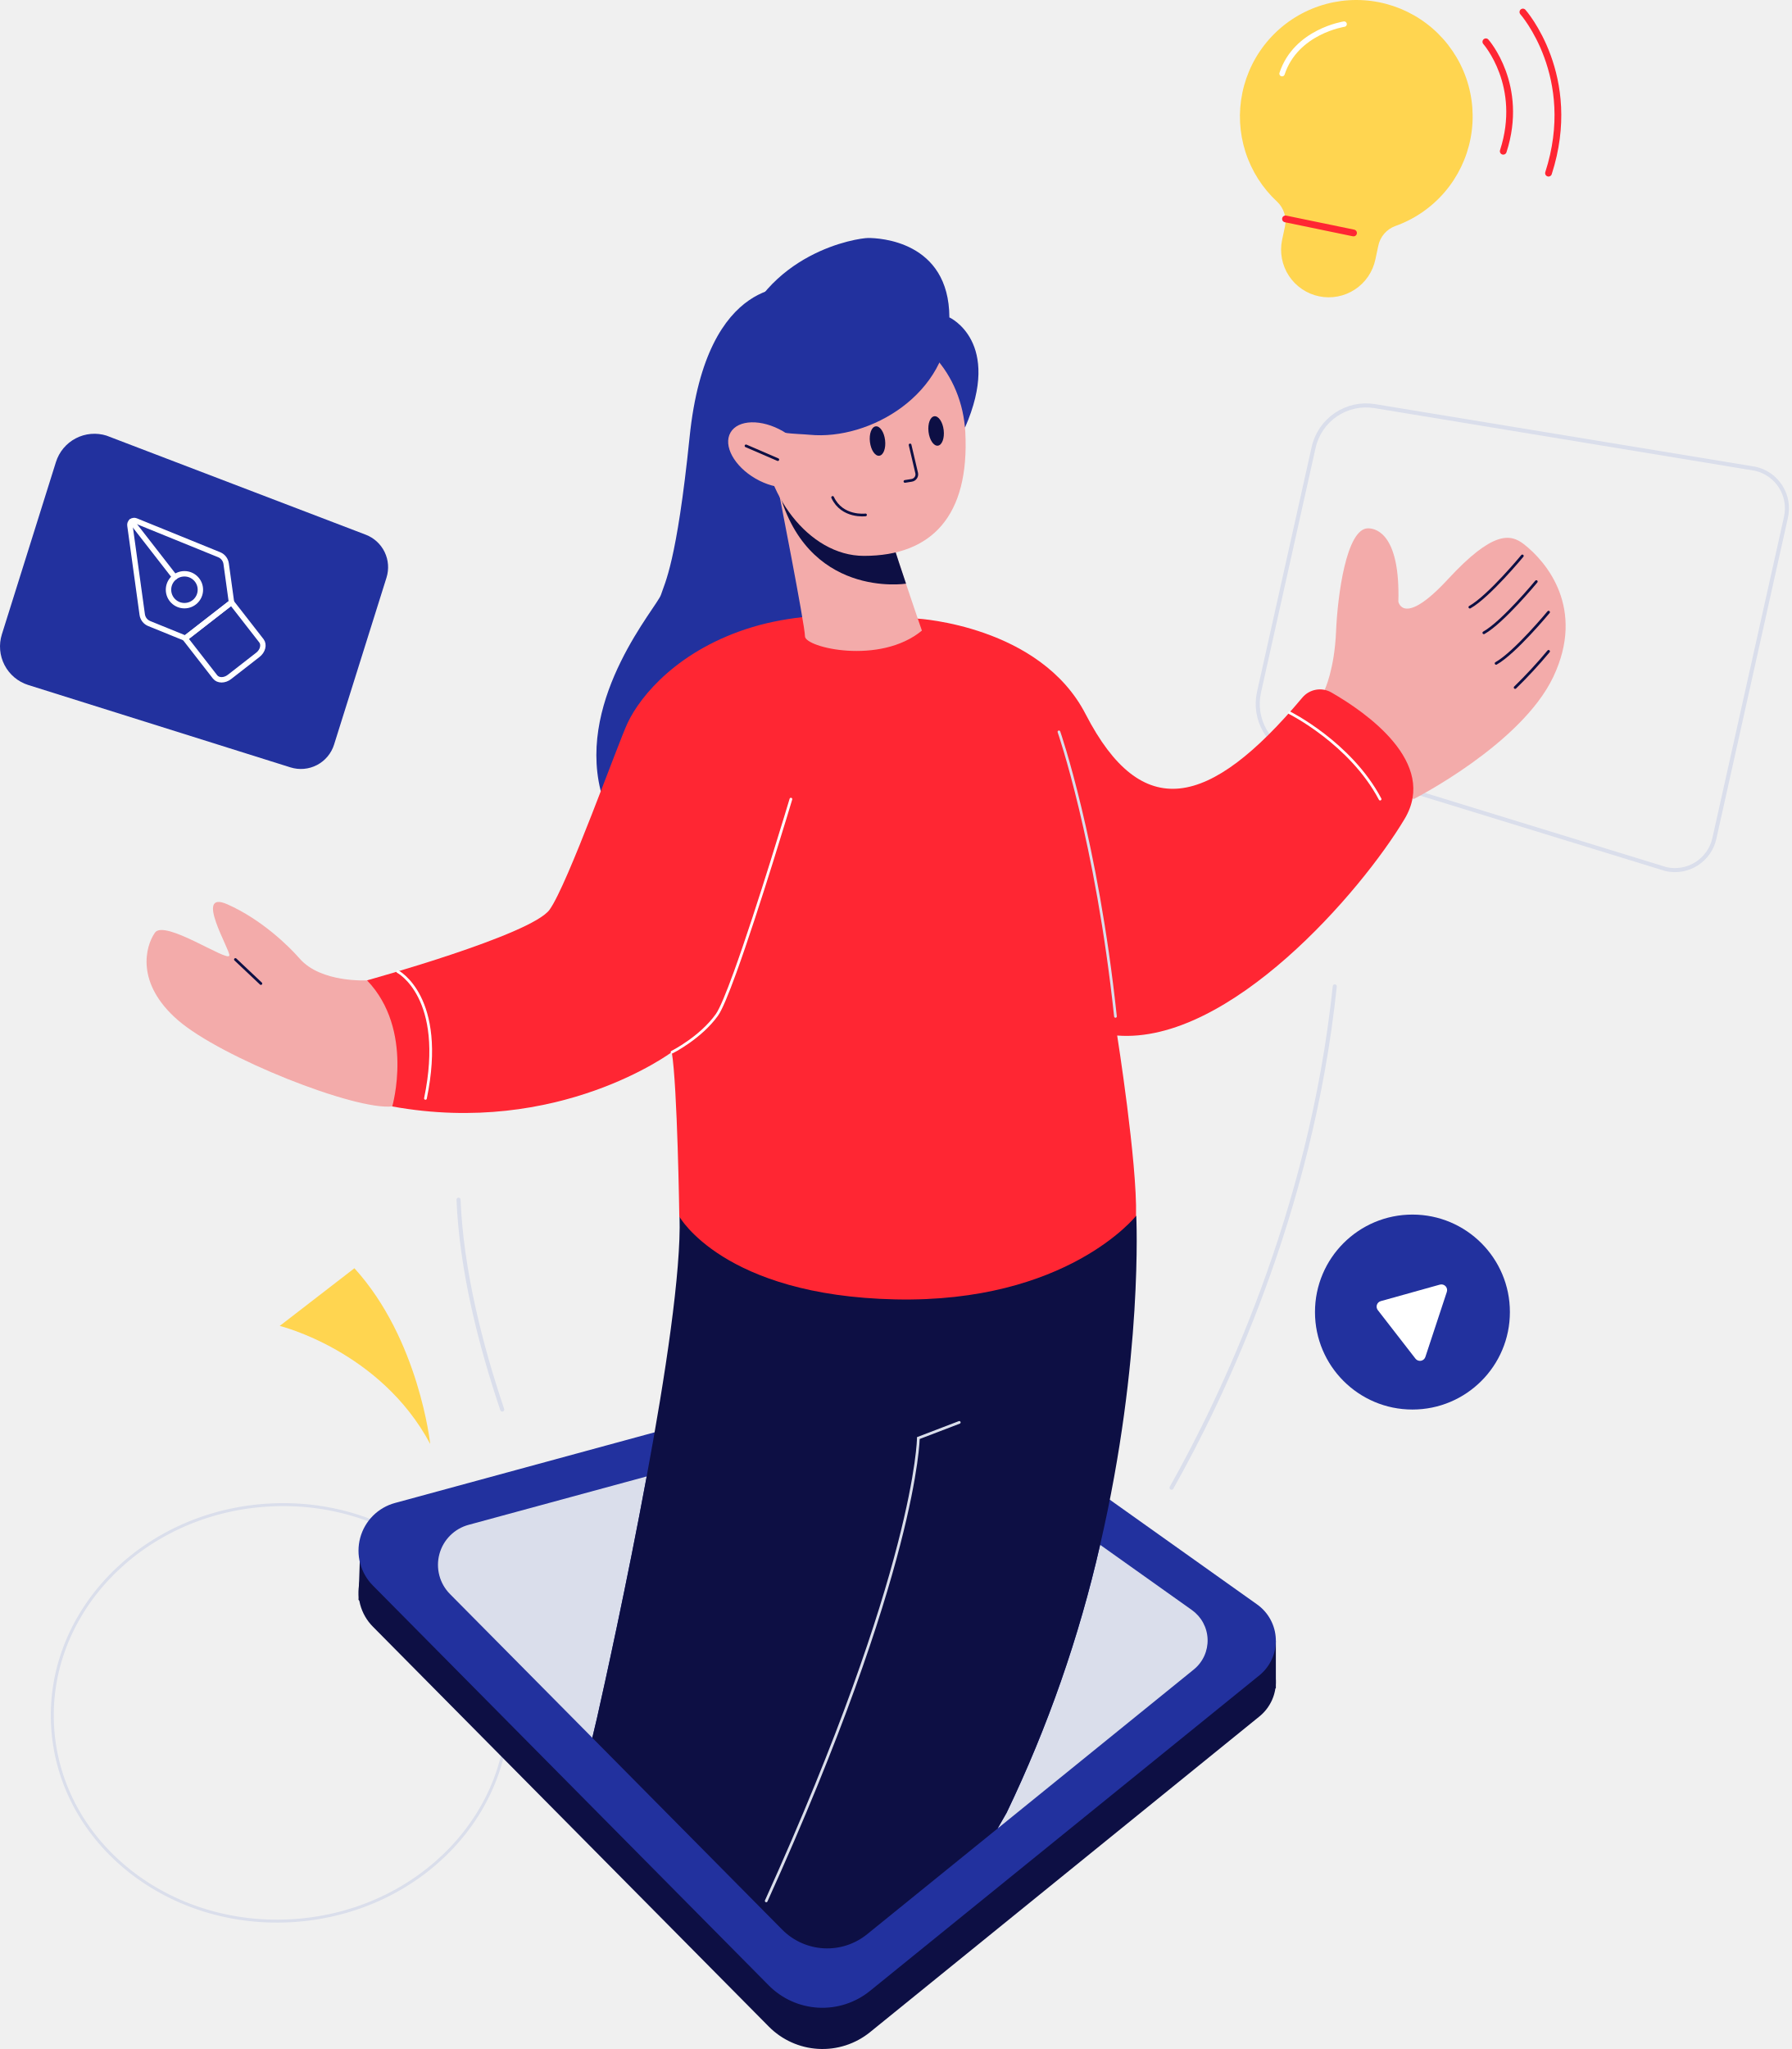
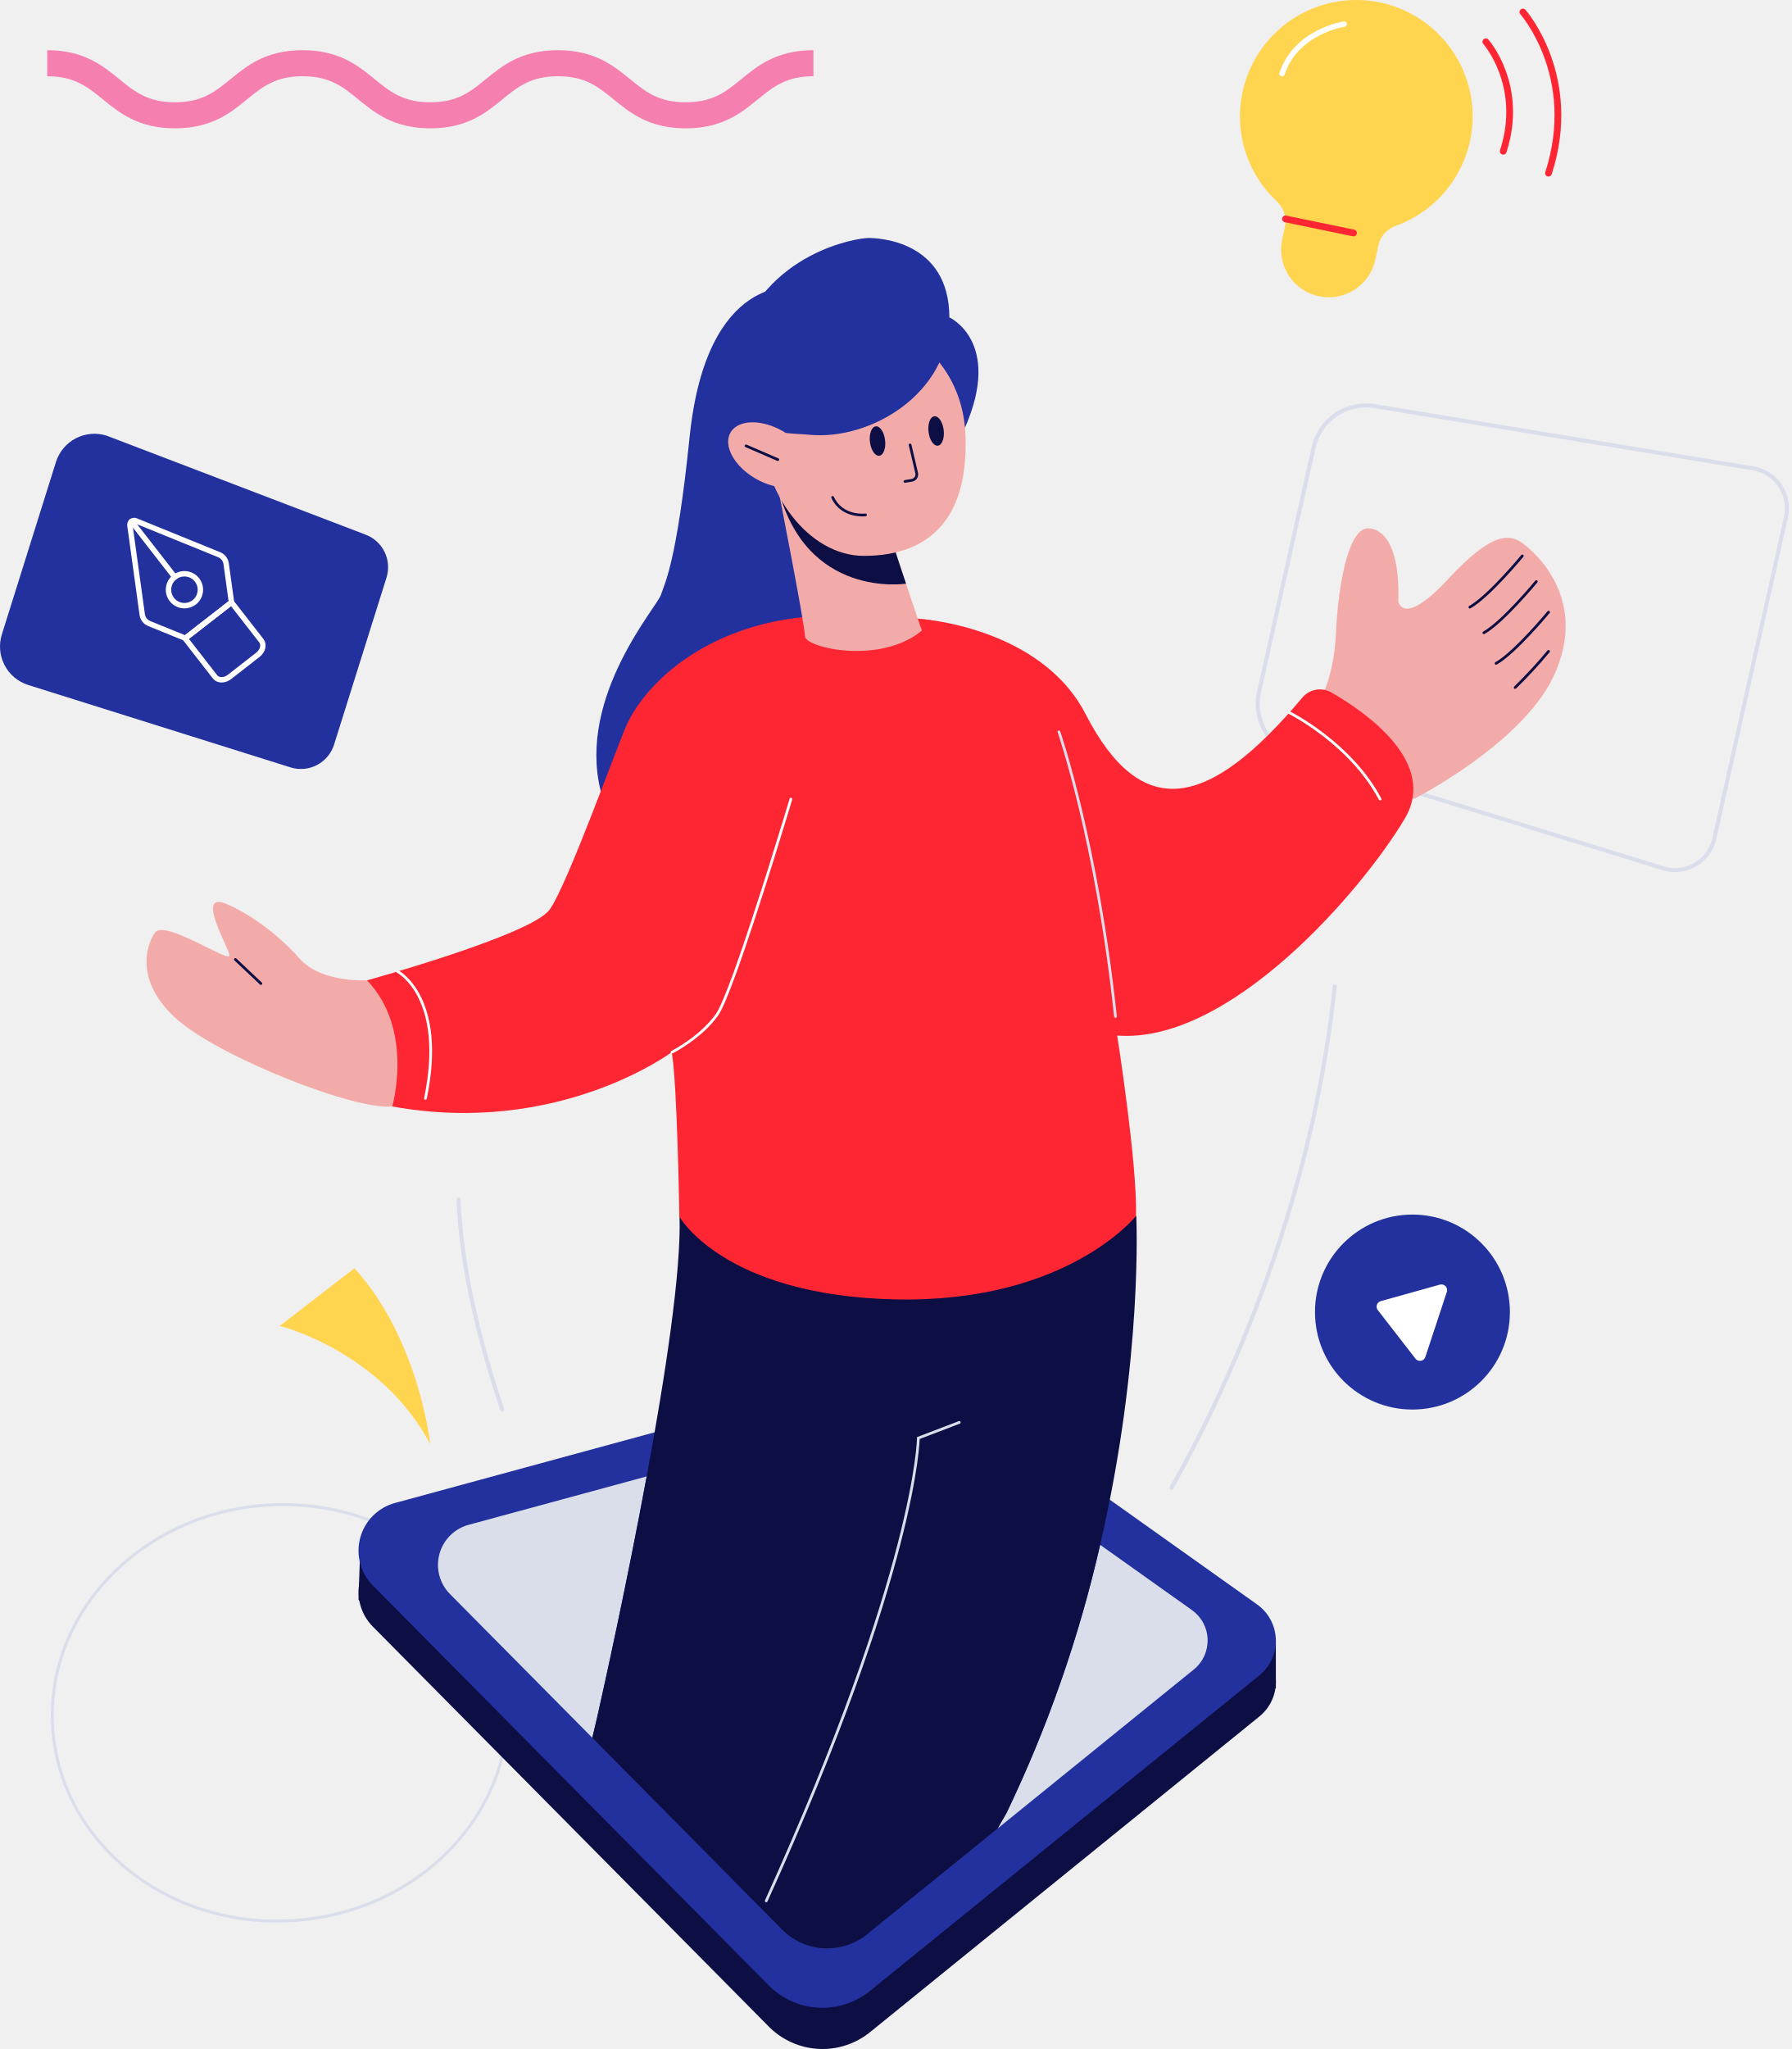
<svg xmlns="http://www.w3.org/2000/svg" width="607" height="694" viewBox="0 0 607 694" fill="none">
  <path d="M438.947 255.794L564.418 294.374C566.177 294.77 567.997 294.815 569.773 294.506C571.549 294.198 573.247 293.542 574.77 292.577C576.293 291.611 577.61 290.355 578.646 288.88C579.683 287.404 580.418 285.739 580.811 283.98L605.072 175.161C605.865 171.608 605.215 167.885 603.264 164.811C601.312 161.737 598.22 159.563 594.667 158.769L465.754 137.555C461.167 136.8 456.466 137.83 452.615 140.431C448.763 143.033 446.053 147.01 445.041 151.546L426.537 234.474C425.547 238.937 426.275 243.609 428.574 247.56C430.874 251.511 434.577 254.45 438.947 255.794V255.794Z" stroke="#DADEEB" stroke-width="1.374" stroke-miterlimit="10" stroke-linecap="round" />
  <path d="M396.905 503.892C413.905 473.778 444.154 411.061 452.206 334.093" stroke="#DADEEB" stroke-width="1.374" stroke-miterlimit="10" stroke-linecap="round" />
  <path d="M170.156 477.424C162.76 455.525 156.319 430.174 155.345 406.328" stroke="#DADEEB" stroke-width="1.374" stroke-miterlimit="10" stroke-linecap="round" />
  <path d="M145.752 489.071C145.752 489.071 141.981 453.624 120.073 429.556L94.771 449.092C94.771 449.092 128.887 457.462 145.752 489.071Z" fill="#FFD550" />
  <path d="M89.854 509.834C47.278 512.886 15.101 546.879 17.881 585.673C20.662 624.468 57.359 653.524 99.935 650.472C142.512 647.42 174.688 613.427 171.908 574.633C169.127 535.838 132.431 506.782 89.854 509.834Z" stroke="#DADEEB" />
  <path d="M124.42 332.039C124.42 332.039 108.799 333.003 101.529 324.681C97.807 320.429 88.646 311.452 77.055 306.302C65.465 301.153 78.145 321.972 77.701 323.659C77.123 325.916 55.706 311.288 52.486 315.897C49.265 320.506 45.823 333.013 60.316 345.568C74.809 358.122 120.293 376.212 132.964 374.737C145.634 373.261 140.553 343.928 124.42 332.039Z" fill="#F3ABAA" />
  <path d="M79.756 324.981L88.386 333.129" stroke="#0D0F44" stroke-width="0.916" stroke-miterlimit="10" stroke-linecap="round" />
  <path d="M448.782 233.664C448.782 233.664 452.099 226.722 452.639 213.955C453.141 201.795 456.13 178.942 463.488 178.942C466.969 178.942 474.355 182.018 473.747 203.772C473.747 203.772 475.387 212.595 490.564 196.173C505.742 179.752 511.711 180.803 516.204 184.265C524.169 190.417 537.139 206.231 526.262 229.209C515.385 252.188 478.868 270.673 478.868 270.673L448.782 233.664Z" fill="#F3ABAA" />
  <path d="M515.751 188.286C515.751 188.286 504.411 202.027 497.97 205.643" stroke="#0D0F44" stroke-width="0.916" stroke-miterlimit="10" stroke-linecap="round" />
  <path d="M520.487 196.974C520.487 196.974 509.156 210.715 502.706 214.331" stroke="#0D0F44" stroke-width="0.916" stroke-miterlimit="10" stroke-linecap="round" />
  <path d="M524.64 207.33C524.64 207.33 513.31 221.052 506.859 224.687" stroke="#0D0F44" stroke-width="0.916" stroke-miterlimit="10" stroke-linecap="round" />
  <path d="M524.64 220.609C521.078 224.887 517.296 228.978 513.31 232.864" stroke="#0D0F44" stroke-width="0.916" stroke-miterlimit="10" stroke-linecap="round" />
-   <path d="M425.914 557.36L320.461 482.408C317.21 480.097 313.487 478.536 309.56 477.839C305.633 477.142 301.6 477.326 297.752 478.377L133.826 522.994C130.997 523.76 128.418 525.255 126.349 527.331C124.279 529.406 122.79 531.988 122.032 534.819C121.273 537.651 121.271 540.631 122.026 543.463C122.781 546.295 124.266 548.88 126.334 550.958L260.445 686.39C264.904 690.905 270.881 693.603 277.218 693.96C283.554 694.316 289.797 692.305 294.734 688.318L426.695 581.351C428.497 579.885 429.936 578.022 430.9 575.908C431.863 573.793 432.326 571.485 432.25 569.162C432.174 566.84 431.563 564.566 430.464 562.519C429.365 560.472 427.808 558.706 425.914 557.36Z" fill="#0D0F44" />
+   <path d="M425.914 557.36L320.461 482.408C317.21 480.097 313.487 478.536 309.56 477.839C305.633 477.142 301.6 477.326 297.752 478.377L133.826 522.994C130.997 523.76 128.418 525.255 126.349 527.331C124.279 529.406 122.79 531.988 122.032 534.819C121.273 537.651 121.271 540.631 122.026 543.463C122.781 546.295 124.266 548.88 126.334 550.958L260.445 686.39C264.904 690.905 270.881 693.603 277.218 693.96C283.554 694.316 289.797 692.305 294.734 688.318L426.695 581.351C428.497 579.885 429.936 578.022 430.9 575.908C431.863 573.793 432.326 571.485 432.25 569.162C432.174 566.84 431.563 564.566 430.464 562.519C429.365 560.472 427.808 558.706 425.914 557.36V557.36Z" fill="#0D0F44" />
  <path d="M122.167 520.459L121.454 541.865L131.926 550.785L122.167 520.459Z" fill="#0D0F44" />
  <path d="M432.247 555.692V571.767L416.124 580.185L432.247 555.692Z" fill="#0D0F44" />
  <path d="M425.91 543.437L320.457 468.474C317.206 466.163 313.483 464.603 309.556 463.906C305.628 463.209 301.596 463.393 297.748 464.444L133.822 509.06C130.993 509.826 128.414 511.322 126.345 513.397C124.275 515.472 122.786 518.055 122.028 520.886C121.269 523.717 121.267 526.698 122.022 529.53C122.777 532.362 124.262 534.946 126.33 537.024L260.44 672.456C264.906 676.965 270.887 679.654 277.223 680.002C283.559 680.349 289.799 678.33 294.73 674.337L426.691 567.418C428.491 565.952 429.929 564.089 430.891 561.976C431.854 559.862 432.315 557.555 432.24 555.234C432.164 552.913 431.553 550.641 430.455 548.594C429.357 546.548 427.802 544.783 425.91 543.437Z" fill="#22319E" />
-   <path d="M152.465 539.926L200.678 588.593L202.279 581.843C204.738 570.937 212.414 536.301 219.106 500.063L158.781 516.456C156.404 517.095 154.237 518.348 152.496 520.088C150.756 521.828 149.503 523.995 148.864 526.372C148.224 528.749 148.22 531.252 148.852 533.631C149.484 536.01 150.73 538.18 152.465 539.926Z" fill="#DADEEB" />
-   <path d="M341.04 613.973L337.983 619.315L404.47 565.441C405.981 564.211 407.187 562.649 407.994 560.876C408.802 559.102 409.188 557.166 409.124 555.219C409.06 553.272 408.546 551.366 407.623 549.65C406.7 547.934 405.393 546.454 403.804 545.327L372.716 523.235C365.576 554.568 354.951 585.004 341.04 613.973Z" fill="#DADEEB" />
+   <path d="M152.465 539.926L200.678 588.593L202.279 581.843C204.738 570.937 212.414 536.301 219.106 500.063L158.781 516.456C156.404 517.095 154.237 518.348 152.496 520.088C150.756 521.828 149.503 523.995 148.864 526.372C148.224 528.749 148.22 531.252 148.852 533.631C149.484 536.01 150.73 538.18 152.465 539.926V539.926Z" fill="#DADEEB" />
+   <path d="M341.04 613.973L337.983 619.315L404.47 565.441C405.981 564.211 407.187 562.649 407.994 560.876C408.802 559.102 409.188 557.166 409.124 555.219C409.06 553.272 408.546 551.366 407.623 549.65C406.7 547.934 405.393 546.454 403.804 545.327L372.716 523.235C365.576 554.568 354.951 585.004 341.04 613.973V613.973Z" fill="#DADEEB" />
  <path d="M269.554 97.288C269.554 97.288 239.353 92.206 233.635 147.999C229.247 190.812 225.178 197.475 223.925 201.467C222.671 205.46 195.7 235.853 203.434 267.559C203.434 267.559 215.468 308.058 252.891 314.856C290.315 321.654 294.731 230.367 294.731 230.367C294.731 230.367 299.822 112.215 269.554 97.288Z" fill="#22319E" />
  <path d="M478.521 477.412C460.286 477.412 445.504 462.63 445.504 444.396C445.504 426.161 460.286 411.379 478.521 411.379C496.755 411.379 511.538 426.161 511.538 444.396C511.538 462.63 496.755 477.412 478.521 477.412Z" fill="#22319E" />
  <path d="M466.813 443.769L479.532 460.162C479.745 460.444 480.031 460.661 480.36 460.791C480.689 460.921 481.047 460.958 481.395 460.899C481.743 460.839 482.068 460.685 482.335 460.453C482.601 460.221 482.799 459.92 482.906 459.583L490.167 437.579C490.281 437.244 490.3 436.885 490.223 436.54C490.146 436.195 489.976 435.878 489.731 435.624C489.487 435.369 489.177 435.187 488.835 435.096C488.494 435.005 488.134 435.01 487.795 435.11L467.825 440.684C467.512 440.765 467.224 440.923 466.988 441.144C466.753 441.365 466.576 441.642 466.475 441.95C466.374 442.257 466.352 442.585 466.411 442.903C466.47 443.221 466.608 443.519 466.813 443.769Z" fill="white" />
-   <path d="M9.56 232.006L98.408 259.912C99.884 260.376 101.438 260.544 102.979 260.407C104.521 260.27 106.02 259.831 107.392 259.115C108.764 258.399 109.981 257.419 110.974 256.232C111.967 255.045 112.717 253.675 113.18 252.198L130.942 195.644C131.842 192.779 131.615 189.679 130.307 186.977C128.999 184.274 126.708 182.173 123.903 181.102L36.087 147.546C34.374 147.007 32.572 146.812 30.784 146.97C28.996 147.129 27.256 147.638 25.665 148.469C24.074 149.3 22.662 150.437 21.51 151.814C20.358 153.191 19.489 154.781 18.952 156.494L0.631 214.861C-0.458 218.319 -0.128 222.067 1.546 225.282C3.221 228.497 6.103 230.916 9.56 232.006Z" fill="#22319E" />
+   <path d="M9.56 232.006L98.408 259.912C99.884 260.376 101.438 260.544 102.979 260.407C104.521 260.27 106.02 259.831 107.392 259.115C108.764 258.399 109.981 257.419 110.974 256.232C111.967 255.045 112.717 253.675 113.18 252.198L130.942 195.644C131.842 192.779 131.615 189.679 130.307 186.977C128.999 184.274 126.708 182.173 123.903 181.102L36.087 147.546C34.374 147.007 32.572 146.812 30.784 146.97C28.996 147.129 27.256 147.638 25.665 148.469C24.074 149.3 22.662 150.437 21.51 151.814C20.358 153.191 19.489 154.781 18.952 156.494L0.631 214.861C-0.458 218.319 -0.128 222.067 1.546 225.282C3.221 228.497 6.103 230.916 9.56 232.006V232.006Z" fill="#22319E" />
  <path d="M50.522 211.187L62.797 216.172L78.428 204.022L76.615 190.908C76.521 190.245 76.255 189.618 75.844 189.089C75.433 188.559 74.891 188.146 74.272 187.89L46 176.396C45.763 176.3 45.505 176.269 45.252 176.305C44.999 176.34 44.76 176.442 44.559 176.599C44.358 176.756 44.201 176.964 44.105 177.201C44.01 177.438 43.978 177.695 44.014 177.948L48.189 208.178C48.284 208.839 48.549 209.463 48.958 209.991C49.367 210.518 49.906 210.93 50.522 211.187V211.187Z" stroke="white" stroke-width="1.832" stroke-miterlimit="10" stroke-linecap="round" />
  <path d="M62.718 216.231L72.853 229.258C73.884 230.579 76.083 230.589 77.77 229.258L87.355 221.795C89.043 220.483 89.573 218.343 88.551 217.022L78.426 204.023L62.718 216.231Z" stroke="white" stroke-width="1.832" stroke-miterlimit="10" stroke-linecap="round" />
  <path d="M44.55 176.599L59.207 195.45" stroke="white" stroke-width="1.832" stroke-miterlimit="10" stroke-linecap="round" />
  <path d="M62.487 205.141C59.505 205.141 57.087 202.724 57.087 199.742C57.087 196.759 59.505 194.342 62.487 194.342C65.47 194.342 67.887 196.759 67.887 199.742C67.887 202.724 65.47 205.141 62.487 205.141Z" stroke="white" stroke-width="1.832" stroke-miterlimit="10" stroke-linecap="round" />
  <path d="M200.659 588.594L264.995 653.566C268.741 657.348 273.759 659.604 279.075 659.894C284.39 660.185 289.624 658.49 293.759 655.138L337.981 619.315L341.038 613.973C354.949 585.004 365.574 554.568 372.714 523.235C387.352 460.143 384.96 411.833 384.96 411.833L230.224 412.045C230.812 430.54 225.402 466.044 219.086 500.064C212.394 536.301 204.719 570.938 202.26 581.844L200.659 588.594Z" fill="#0D0F44" />
  <path d="M324.989 481.771L311.123 487.074C311.123 487.074 310.708 531.055 259.592 643.836" stroke="#DADEEB" stroke-width="0.916" stroke-miterlimit="10" stroke-linecap="round" />
  <path d="M310.931 209.529C310.931 209.529 352.395 211.882 367.823 241.938C386.752 278.581 409.48 274.126 441.214 236.288C442.385 234.886 444.014 233.941 445.812 233.62C447.611 233.299 449.465 233.622 451.049 234.533C462.813 241.283 487.258 258.283 475.879 277.346C461.126 302.051 416.499 353.688 378.488 350.737C378.488 350.737 385.305 393.763 384.881 411.833C384.881 411.833 361.497 441.379 303.265 440.106C245.033 438.833 230.144 412.045 230.144 412.045C230.144 412.045 229.508 367.834 227.589 356.359C227.589 356.359 189.269 385.007 132.888 374.757C132.888 374.757 140.409 348.789 124.344 332.04C124.344 332.04 180.05 316.66 186.193 308.116C192.335 299.573 209.268 251.986 212.624 244.87C217.011 235.545 229.98 219.914 254.916 212.393C279.853 204.872 310.931 209.529 310.931 209.529Z" fill="#FF2633" />
  <path d="M358.758 247.878C358.758 247.878 371.563 284.674 377.908 344.257" stroke="#DADEEB" stroke-width="0.916" stroke-miterlimit="10" stroke-linecap="round" />
  <path d="M267.953 270.664C267.953 270.664 256.848 307.826 249.006 329.419C246.454 336.446 244.248 341.823 242.882 343.736C237.318 351.527 227.675 356.358 227.675 356.358" stroke="white" stroke-width="0.916" stroke-miterlimit="10" stroke-linecap="round" />
  <path d="M134.726 329.06C134.726 329.06 151.263 337.642 144.138 372.028" stroke="white" stroke-width="0.916" stroke-miterlimit="10" stroke-linecap="round" />
  <path d="M436.846 241.388C436.846 241.388 457.548 251.687 467.567 270.664" stroke="white" stroke-width="0.916" stroke-miterlimit="10" stroke-linecap="round" />
  <path d="M321.643 107.5C321.643 107.5 339.695 115.696 326.928 144.846L310.969 116.689L321.643 107.5Z" fill="#22319E" />
  <path d="M263.479 164.786C263.479 164.786 272.717 211.708 272.717 215.516C272.717 219.325 298.077 225.342 312.329 213.588C312.329 213.588 301.722 182.914 299.852 175.239C297.981 167.563 276.738 159.058 263.479 164.786Z" fill="#F3ABAA" />
  <path d="M263.479 164.786L302.281 183.483C303.641 187.765 305.319 192.866 306.958 197.687C306.958 197.687 272.736 203.097 263.479 164.786Z" fill="#0D0F44" />
  <path d="M258.357 146.494C258.357 166.561 273.728 188.276 292.695 188.276C315.78 188.276 328.47 174.593 327.043 146.494C326.02 126.563 311.662 110.18 292.695 110.18C273.728 110.18 258.357 126.437 258.357 146.494Z" fill="#F3ABAA" />
  <path d="M274.295 147.256C294.728 149.232 321.747 133.428 321.641 107.499C321.535 81.569 297.766 80.605 294.169 80.605C290.572 80.605 259.147 85.349 249.514 116.765C239.88 148.181 265.733 146.426 274.295 147.256Z" fill="#22319E" />
  <path d="M255.981 162.103C248.731 157.917 244.928 150.931 247.487 146.499C250.045 142.067 257.997 141.867 265.247 146.053C272.498 150.239 276.301 157.225 273.742 161.657C271.183 166.089 263.231 166.289 255.981 162.103Z" fill="#F3ABAA" />
  <path d="M293.233 174.4C293.233 174.4 285.316 175.412 282.086 168.479" stroke="#0D0F44" stroke-width="0.916" stroke-miterlimit="10" stroke-linecap="round" />
  <path d="M263.518 155.674L252.737 151.016" stroke="#0D0F44" stroke-width="0.916" stroke-miterlimit="10" stroke-linecap="round" />
  <path d="M308.327 150.698L310.554 160.196C310.619 160.471 310.625 160.757 310.574 161.036C310.523 161.314 310.415 161.579 310.256 161.813C310.098 162.048 309.892 162.247 309.653 162.398C309.414 162.55 309.146 162.65 308.867 162.693L306.581 163.06" stroke="#0D0F44" stroke-width="0.916" stroke-miterlimit="10" stroke-linecap="round" />
  <path d="M314.578 146.277C314.248 143.528 315.129 141.161 316.547 140.991C317.964 140.821 319.38 142.912 319.71 145.662C320.039 148.411 319.158 150.778 317.741 150.948C316.324 151.118 314.908 149.027 314.578 146.277Z" fill="#0D0F44" />
  <path d="M294.725 149.69C294.395 146.941 295.276 144.574 296.693 144.404C298.111 144.234 299.527 146.325 299.856 149.075C300.186 151.824 299.305 154.191 297.888 154.361C296.471 154.531 295.055 152.44 294.725 149.69Z" fill="#0D0F44" />
-   <path d="M420.893 31.466C422.281 24.724 425.411 18.464 429.971 13.307C434.531 8.15 440.362 4.278 446.883 2.074C453.404 -0.129 460.389 -0.587 467.142 0.748C473.895 2.082 480.181 5.161 485.374 9.679C490.567 14.197 494.487 19.996 496.743 26.499C498.999 33.003 499.513 39.983 498.234 46.747C496.954 53.511 493.926 59.821 489.45 65.051C484.974 70.281 479.207 74.247 472.722 76.556C471.259 77.088 469.957 77.989 468.944 79.172C467.93 80.354 467.239 81.778 466.937 83.306L465.972 87.828C465.543 89.904 464.708 91.876 463.517 93.629C462.325 95.383 460.8 96.885 459.028 98.049C457.256 99.213 455.271 100.017 453.189 100.414C451.106 100.811 448.965 100.794 446.889 100.364C444.813 99.934 442.842 99.1 441.088 97.908C439.334 96.716 437.833 95.191 436.668 93.419C435.504 91.647 434.701 89.663 434.304 87.58C433.906 85.497 433.924 83.357 434.354 81.281L435.318 76.797C435.641 75.284 435.571 73.713 435.116 72.234C434.66 70.756 433.833 69.418 432.715 68.35C427.731 63.743 424.023 57.926 421.952 51.463C419.88 45 419.515 38.112 420.893 31.466Z" fill="#FFD550" />
+   <path d="M420.893 31.466C422.281 24.724 425.411 18.464 429.971 13.307C434.531 8.15 440.362 4.278 446.883 2.074C453.404 -0.129 460.389 -0.587 467.142 0.748C473.895 2.082 480.181 5.161 485.374 9.679C490.567 14.197 494.487 19.996 496.743 26.499C498.999 33.003 499.513 39.983 498.234 46.747C496.954 53.511 493.926 59.821 489.45 65.051C484.974 70.281 479.207 74.247 472.722 76.556C471.259 77.088 469.957 77.989 468.944 79.172C467.93 80.354 467.239 81.778 466.937 83.306L465.972 87.828C465.543 89.904 464.708 91.876 463.517 93.629C462.325 95.383 460.8 96.885 459.028 98.049C457.256 99.213 455.271 100.017 453.189 100.414C451.106 100.811 448.965 100.794 446.889 100.364V100.364C444.813 99.934 442.842 99.1 441.088 97.908C439.334 96.716 437.833 95.191 436.668 93.419C435.504 91.647 434.701 89.663 434.304 87.58C433.906 85.497 433.924 83.357 434.354 81.281L435.318 76.797C435.641 75.284 435.571 73.713 435.116 72.234C434.66 70.756 433.833 69.418 432.715 68.35C427.731 63.743 424.023 57.926 421.952 51.463C419.88 45 419.515 38.112 420.893 31.466V31.466Z" fill="#FFD550" />
  <path d="M458.56 78.909L435.514 74.145" stroke="#FF2633" stroke-width="2.291" stroke-miterlimit="10" stroke-linecap="round" />
  <path d="M455.368 8.17C455.368 8.17 439.062 10.62 434.347 24.949" stroke="white" stroke-width="1.832" stroke-miterlimit="10" stroke-linecap="round" />
  <path d="M503.396 14.158C503.396 14.158 516.51 28.94 509.287 51.224" stroke="#FF2633" stroke-width="2.291" stroke-miterlimit="10" stroke-linecap="round" />
  <path d="M515.942 4.072C515.942 4.072 535.228 25.835 524.621 58.65" stroke="#FF2633" stroke-width="2.291" stroke-miterlimit="10" stroke-linecap="round" />
+   <path d="M232.306 43.465C219.919 43.465 213.522 38.243 207.886 33.656C202.726 29.456 198.29 25.822 189.049 25.822C179.807 25.822 175.354 29.456 170.212 33.656C164.575 38.261 158.178 43.465 145.791 43.465C133.404 43.465 127.007 38.243 121.37 33.656C116.228 29.456 111.775 25.822 102.533 25.822C93.291 25.822 88.838 29.456 83.696 33.656C78.059 38.261 71.663 43.465 59.276 43.465C46.888 43.465 40.492 38.243 34.855 33.656C29.695 29.456 25.242 25.822 16 25.822V17C28.387 17 34.784 22.223 40.421 26.81C45.563 31.009 50.016 34.644 59.258 34.644C68.499 34.644 72.953 31.009 78.095 26.81C83.732 22.205 90.128 17 102.516 17C114.903 17 121.299 22.223 126.936 26.81C132.079 31.009 136.532 34.644 145.773 34.644C155.015 34.644 159.468 31.009 164.61 26.81C170.247 22.205 176.644 17 189.031 17C201.418 17 207.815 22.223 213.469 26.81C218.612 31.009 223.065 34.644 232.306 34.644C241.548 34.644 246.001 31.009 251.143 26.81C256.78 22.205 263.177 17 275.582 17V25.822C266.34 25.822 261.887 29.456 256.745 33.656C251.09 38.261 244.694 43.465 232.306 43.465Z" fill="#F580AF" />
</svg>
